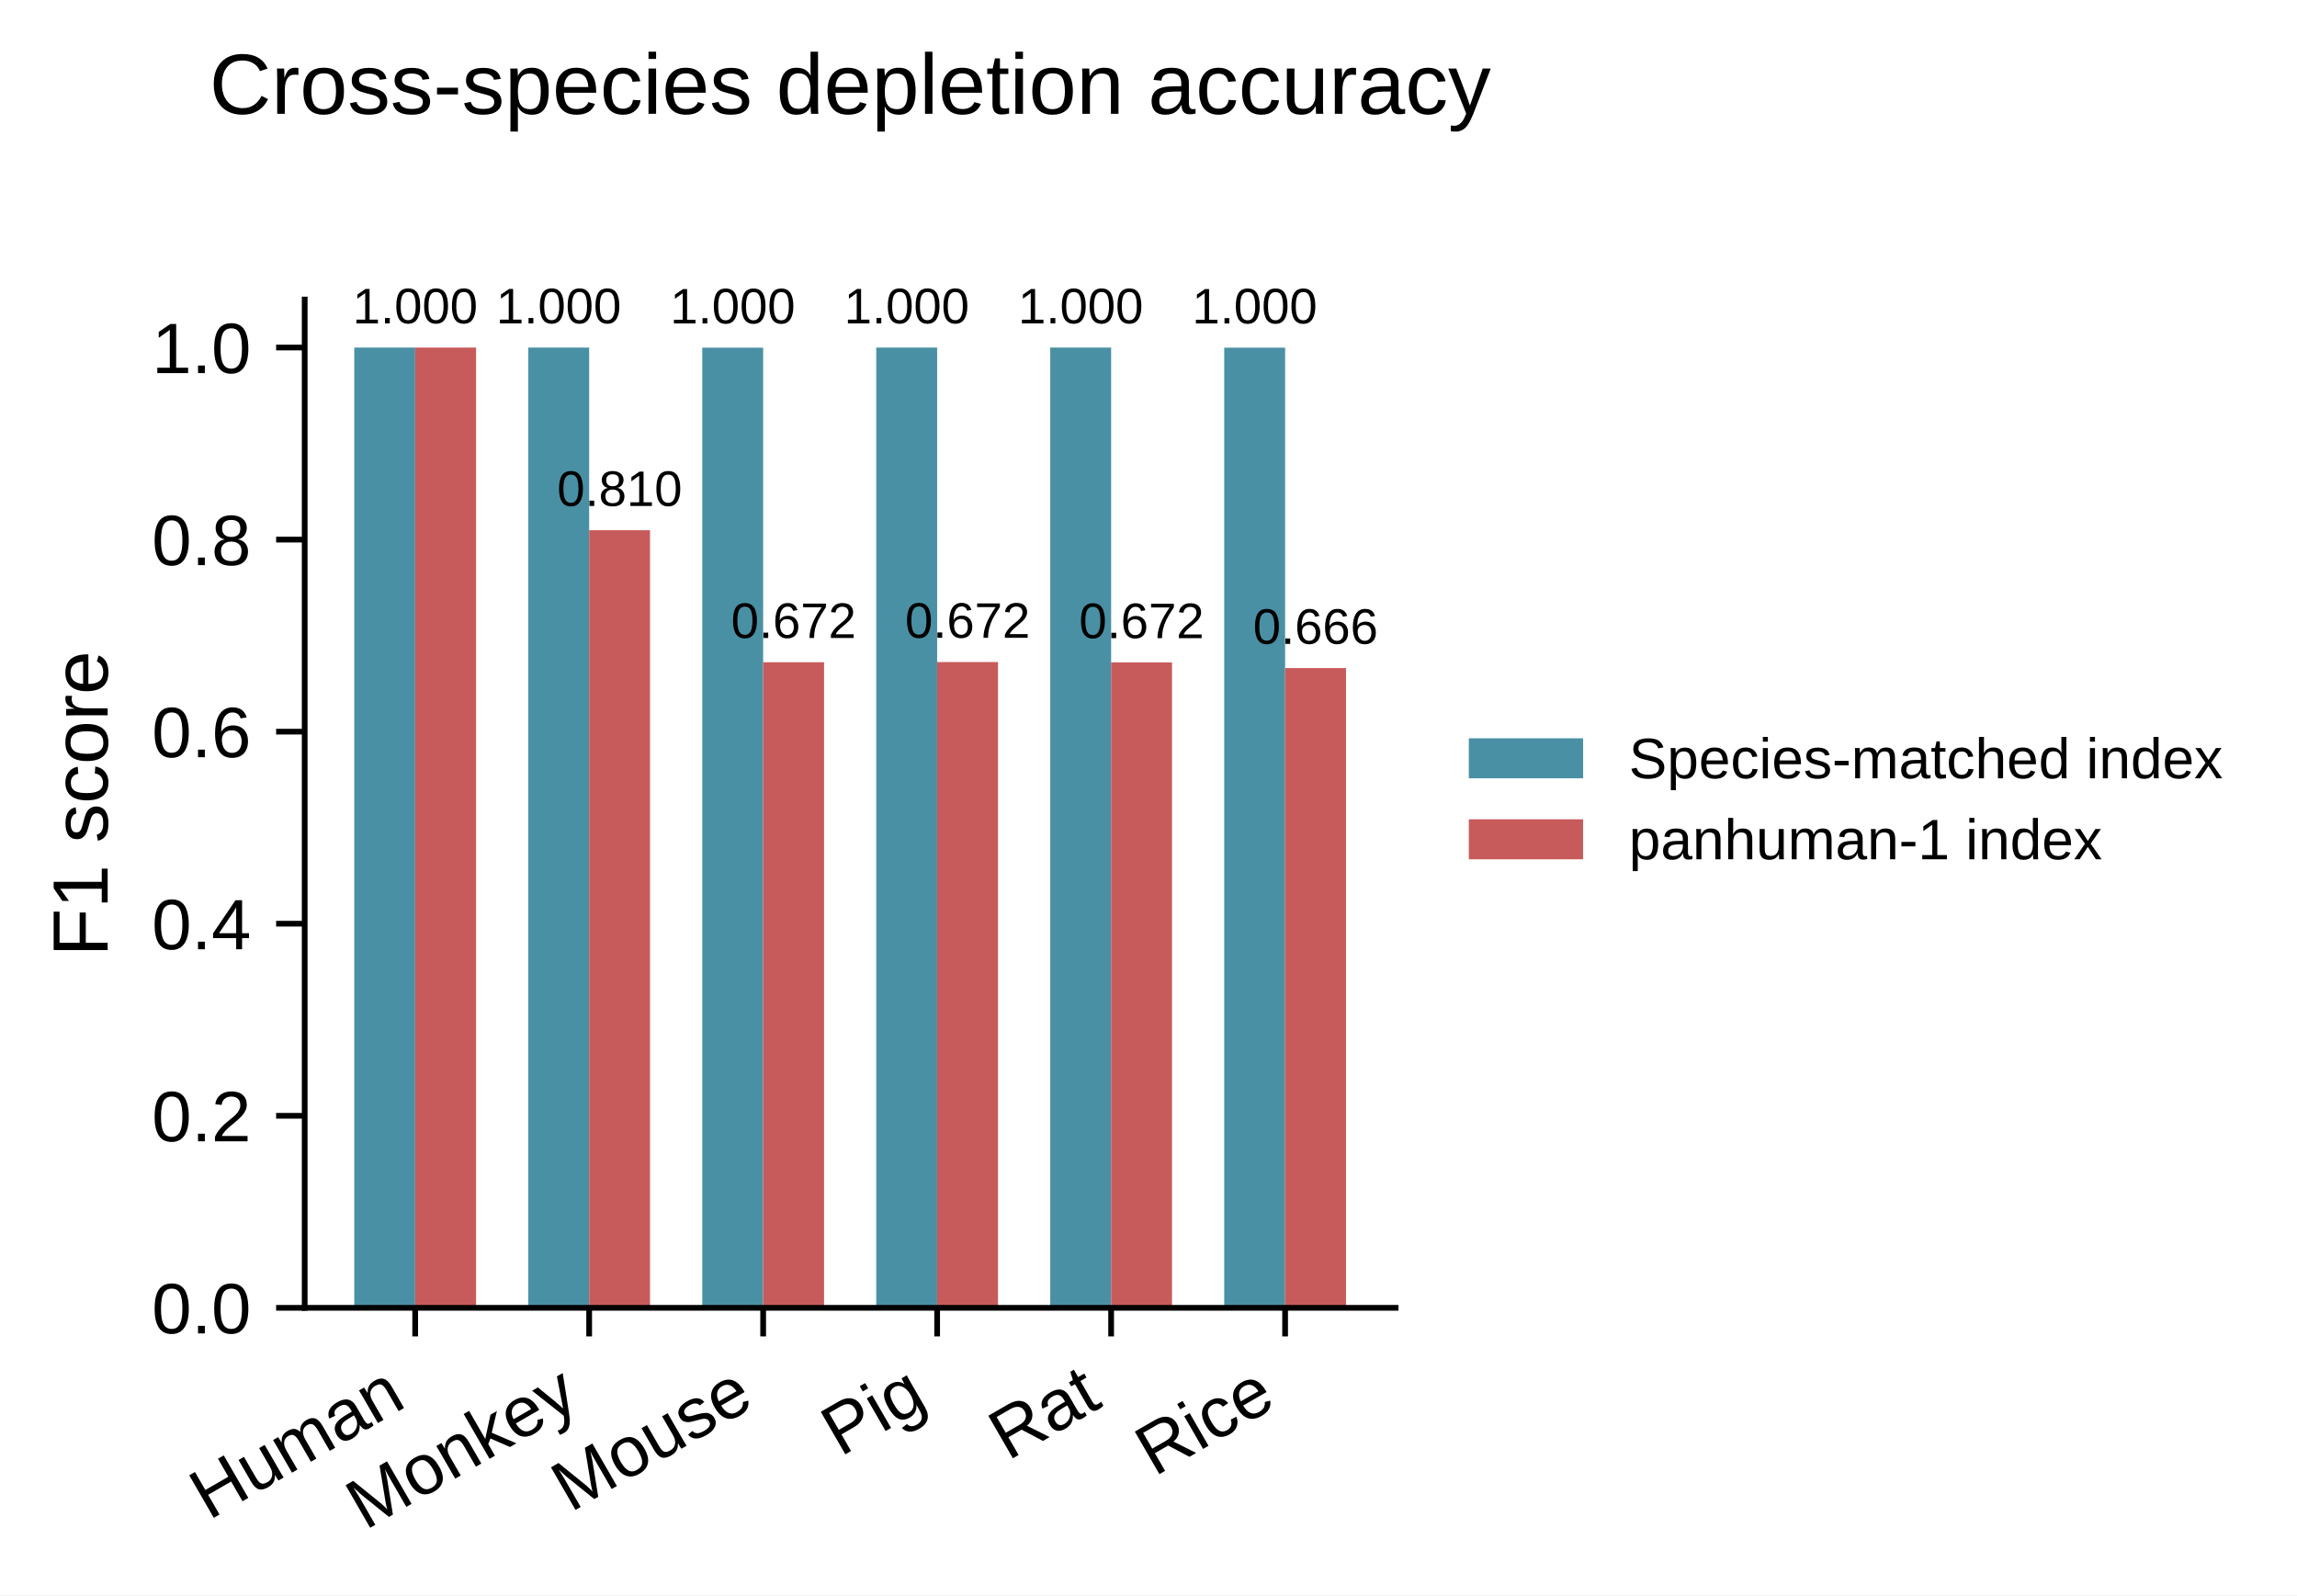
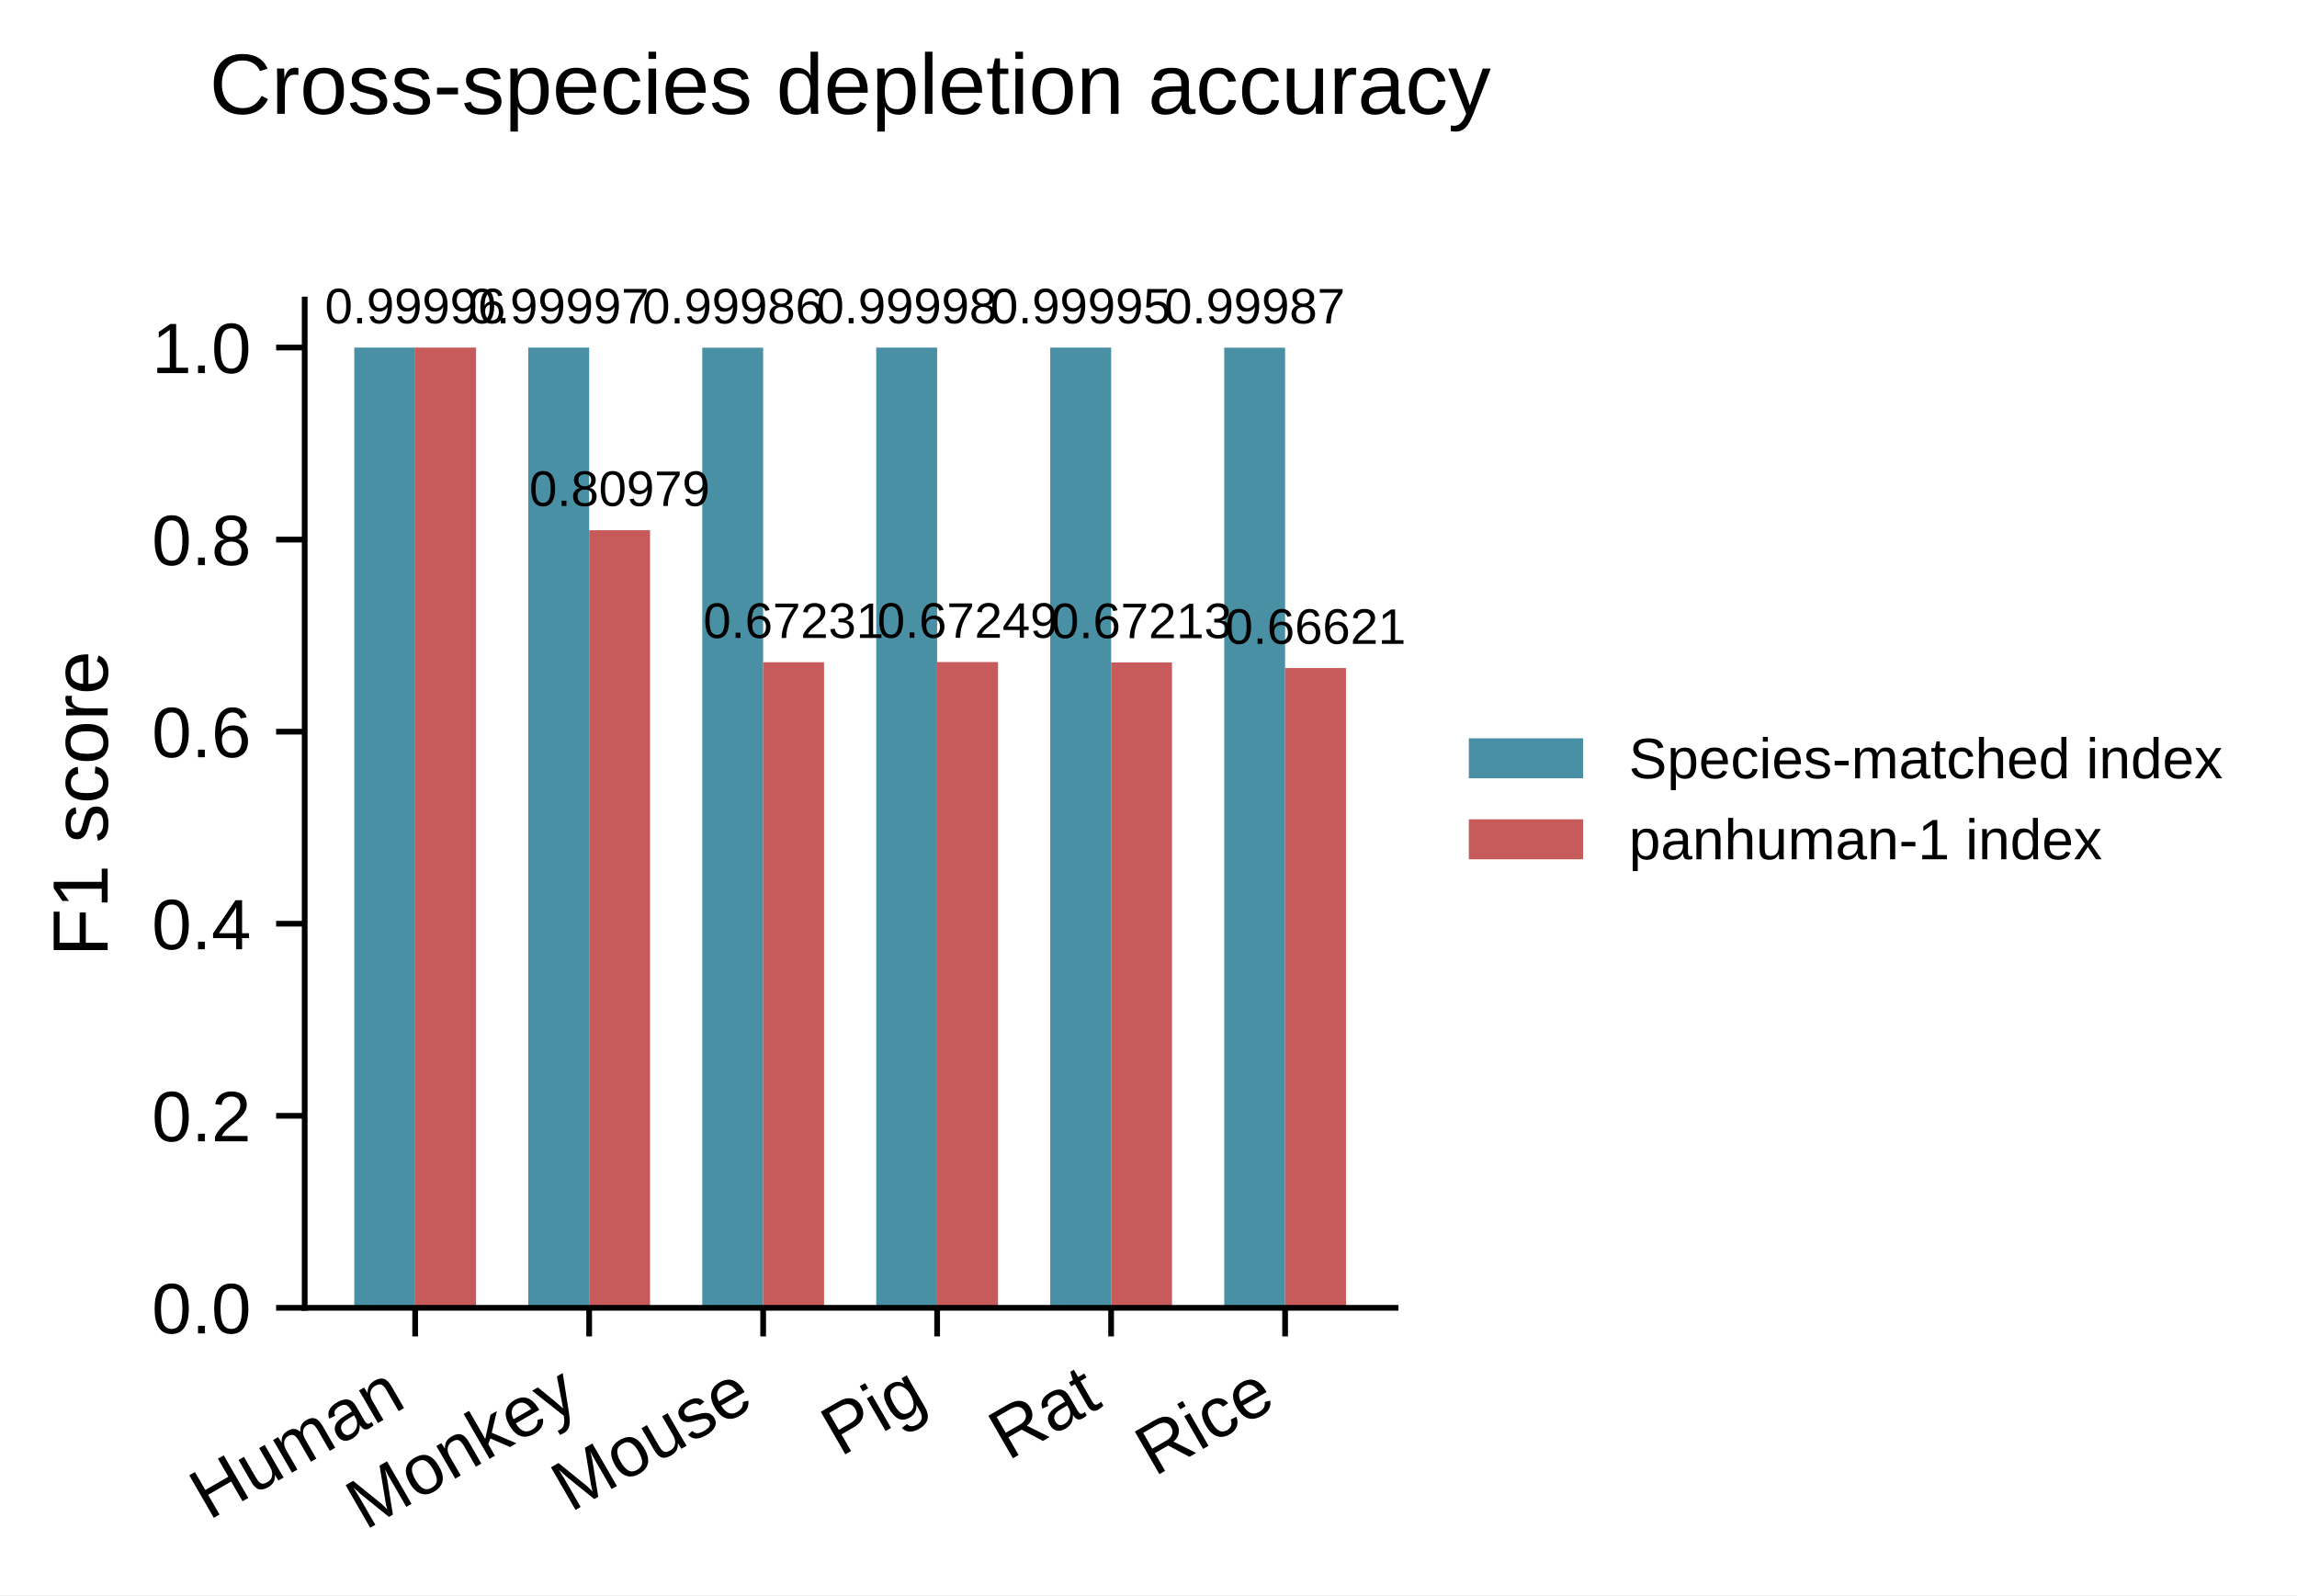
<svg xmlns="http://www.w3.org/2000/svg" xmlns:xlink="http://www.w3.org/1999/xlink" width="321.602pt" height="223.33pt" viewBox="0 0 321.602 223.33" version="1.1">
  <defs>
    <style type="text/css">*{stroke-linejoin: round; stroke-linecap: butt}</style>
  </defs>
  <g id="figure_1">
    <g id="patch_1">
      <path d="M 0 223.33  L 321.602 223.33  L 321.602 0  L 0 0  z " style="fill: #ffffff" />
    </g>
    <g id="axes_1">
      <g id="patch_2">
        <path d="M 42.66 183.102  L 195.396 183.102  L 195.396 41.936  L 42.66 41.936  z " style="fill: #ffffff" />
      </g>
      <g id="patch_3">
-         <path d="M 49.602 183.102  L 58.128 183.102  L 58.128 48.663  L 49.602 48.663  z " clip-path="url(#p3697f8f50b)" style="fill: #4a90a4" />
+         <path d="M 49.602 183.102  L 58.128 183.102  L 58.128 48.663  L 49.602 48.663  z " clip-path="url(#p2388b3d5aa)" style="fill: #4a90a4" />
      </g>
      <g id="patch_4">
-         <path d="M 73.962 183.102  L 82.488 183.102  L 82.488 48.661  L 73.962 48.661  z " clip-path="url(#p3697f8f50b)" style="fill: #4a90a4" />
+         <path d="M 73.962 183.102  L 82.488 183.102  L 82.488 48.661  L 73.962 48.661  z " clip-path="url(#p2388b3d5aa)" style="fill: #4a90a4" />
      </g>
      <g id="patch_5">
-         <path d="M 98.322 183.102  L 106.848 183.102  L 106.848 48.677  L 98.322 48.677  z " clip-path="url(#p3697f8f50b)" style="fill: #4a90a4" />
+         <path d="M 98.322 183.102  L 106.848 183.102  L 106.848 48.677  L 98.322 48.677  z " clip-path="url(#p2388b3d5aa)" style="fill: #4a90a4" />
      </g>
      <g id="patch_6">
-         <path d="M 122.682 183.102  L 131.208 183.102  L 131.208 48.661  L 122.682 48.661  z " clip-path="url(#p3697f8f50b)" style="fill: #4a90a4" />
+         <path d="M 122.682 183.102  L 131.208 183.102  L 131.208 48.661  L 122.682 48.661  z " clip-path="url(#p2388b3d5aa)" style="fill: #4a90a4" />
      </g>
      <g id="patch_7">
-         <path d="M 147.042 183.102  L 155.568 183.102  L 155.568 48.664  L 147.042 48.664  z " clip-path="url(#p3697f8f50b)" style="fill: #4a90a4" />
+         <path d="M 147.042 183.102  L 155.568 183.102  L 155.568 48.664  L 147.042 48.664  z " clip-path="url(#p2388b3d5aa)" style="fill: #4a90a4" />
      </g>
      <g id="patch_8">
-         <path d="M 171.402 183.102  L 179.928 183.102  L 179.928 48.675  L 171.402 48.675  z " clip-path="url(#p3697f8f50b)" style="fill: #4a90a4" />
+         <path d="M 171.402 183.102  L 179.928 183.102  L 179.928 48.675  L 171.402 48.675  z " clip-path="url(#p2388b3d5aa)" style="fill: #4a90a4" />
      </g>
      <g id="patch_9">
-         <path d="M 58.128 183.102  L 66.654 183.102  L 66.654 48.663  L 58.128 48.663  z " clip-path="url(#p3697f8f50b)" style="fill: #c75b5b" />
+         <path d="M 58.128 183.102  L 66.654 183.102  L 66.654 48.663  L 58.128 48.663  z " clip-path="url(#p2388b3d5aa)" style="fill: #c75b5b" />
      </g>
      <g id="patch_10">
-         <path d="M 82.488 183.102  L 91.014 183.102  L 91.014 74.231  L 82.488 74.231  z " clip-path="url(#p3697f8f50b)" style="fill: #c75b5b" />
+         <path d="M 82.488 183.102  L 91.014 183.102  L 91.014 74.231  L 82.488 74.231  z " clip-path="url(#p2388b3d5aa)" style="fill: #c75b5b" />
      </g>
      <g id="patch_11">
-         <path d="M 106.848 183.102  L 115.374 183.102  L 115.374 92.714  L 106.848 92.714  z " clip-path="url(#p3697f8f50b)" style="fill: #c75b5b" />
+         <path d="M 106.848 183.102  L 115.374 183.102  L 115.374 92.714  L 106.848 92.714  z " clip-path="url(#p2388b3d5aa)" style="fill: #c75b5b" />
      </g>
      <g id="patch_12">
-         <path d="M 131.208 183.102  L 139.734 183.102  L 139.734 92.69  L 131.208 92.69  z " clip-path="url(#p3697f8f50b)" style="fill: #c75b5b" />
+         <path d="M 131.208 183.102  L 139.734 183.102  L 139.734 92.69  L 131.208 92.69  z " clip-path="url(#p2388b3d5aa)" style="fill: #c75b5b" />
      </g>
      <g id="patch_13">
-         <path d="M 155.568 183.102  L 164.094 183.102  L 164.094 92.738  L 155.568 92.738  z " clip-path="url(#p3697f8f50b)" style="fill: #c75b5b" />
+         <path d="M 155.568 183.102  L 164.094 183.102  L 164.094 92.738  L 155.568 92.738  z " clip-path="url(#p2388b3d5aa)" style="fill: #c75b5b" />
      </g>
      <g id="patch_14">
-         <path d="M 179.928 183.102  L 188.454 183.102  L 188.454 93.534  L 179.928 93.534  z " clip-path="url(#p3697f8f50b)" style="fill: #c75b5b" />
+         <path d="M 179.928 183.102  L 188.454 183.102  L 188.454 93.534  L 179.928 93.534  z " clip-path="url(#p2388b3d5aa)" style="fill: #c75b5b" />
      </g>
      <g id="matplotlib.axis_1">
        <g id="xtick_1">
          <g id="line2d_1">
            <defs>
-               <path id="mb847081d0b" d="M 0 0  L 0 4  " style="stroke: #000000; stroke-width: 0.8" />
+               <path id="m8f322761e7" d="M 0 0  L 0 4  " style="stroke: #000000; stroke-width: 0.8" />
            </defs>
            <g>
-               <use xlink:href="#mb847081d0b" x="58.128" y="183.102" style="stroke: #000000; stroke-width: 0.8" />
+               <use xlink:href="#m8f322761e7" x="58.128" y="183.102" style="stroke: #000000; stroke-width: 0.8" />
            </g>
          </g>
          <g id="text_1">
            <text style="font: 10px 'Arial', 'Helvetica', 'DejaVu Sans', sans-serif" transform="translate(29.21882 212.9185) rotate(-30)">Human</text>
          </g>
        </g>
        <g id="xtick_2">
          <g id="line2d_2">
            <g>
-               <use xlink:href="#mb847081d0b" x="82.488" y="183.102" style="stroke: #000000; stroke-width: 0.8" />
+               <use xlink:href="#m8f322761e7" x="82.488" y="183.102" style="stroke: #000000; stroke-width: 0.8" />
            </g>
          </g>
          <g id="text_2">
            <text style="font: 10px 'Arial', 'Helvetica', 'DejaVu Sans', sans-serif" transform="translate(51.11418 214.3076) rotate(-30)">Monkey</text>
          </g>
        </g>
        <g id="xtick_3">
          <g id="line2d_3">
            <g>
-               <use xlink:href="#mb847081d0b" x="106.848" y="183.102" style="stroke: #000000; stroke-width: 0.8" />
+               <use xlink:href="#m8f322761e7" x="106.848" y="183.102" style="stroke: #000000; stroke-width: 0.8" />
            </g>
          </g>
          <g id="text_3">
            <text style="font: 10px 'Arial', 'Helvetica', 'DejaVu Sans', sans-serif" transform="translate(79.86277 211.8076) rotate(-30)">Mouse</text>
          </g>
        </g>
        <g id="xtick_4">
          <g id="line2d_4">
            <g>
-               <use xlink:href="#mb847081d0b" x="131.208" y="183.102" style="stroke: #000000; stroke-width: 0.8" />
+               <use xlink:href="#m8f322761e7" x="131.208" y="183.102" style="stroke: #000000; stroke-width: 0.8" />
            </g>
          </g>
          <g id="text_4">
            <text style="font: 10px 'Arial', 'Helvetica', 'DejaVu Sans', sans-serif" transform="translate(117.6389 204.0279) rotate(-30)">Pig</text>
          </g>
        </g>
        <g id="xtick_5">
          <g id="line2d_5">
            <g>
-               <use xlink:href="#mb847081d0b" x="155.568" y="183.102" style="stroke: #000000; stroke-width: 0.8" />
+               <use xlink:href="#m8f322761e7" x="155.568" y="183.102" style="stroke: #000000; stroke-width: 0.8" />
            </g>
          </g>
          <g id="text_5">
            <text style="font: 10px 'Arial', 'Helvetica', 'DejaVu Sans', sans-serif" transform="translate(141.0979 204.5818) rotate(-30)">Rat</text>
          </g>
        </g>
        <g id="xtick_6">
          <g id="line2d_6">
            <g>
-               <use xlink:href="#mb847081d0b" x="179.928" y="183.102" style="stroke: #000000; stroke-width: 0.8" />
+               <use xlink:href="#m8f322761e7" x="179.928" y="183.102" style="stroke: #000000; stroke-width: 0.8" />
            </g>
          </g>
          <g id="text_6">
            <text style="font: 10px 'Arial', 'Helvetica', 'DejaVu Sans', sans-serif" transform="translate(161.6094 206.8037) rotate(-30)">Rice</text>
          </g>
        </g>
      </g>
      <g id="matplotlib.axis_2">
        <g id="ytick_1">
          <g id="line2d_7">
            <defs>
-               <path id="mcb773bc595" d="M 0 0  L -4 0  " style="stroke: #000000; stroke-width: 0.8" />
+               <path id="mb9a268b8be" d="M 0 0  L -4 0  " style="stroke: #000000; stroke-width: 0.8" />
            </defs>
            <g>
-               <use xlink:href="#mcb773bc595" x="42.66" y="183.102" style="stroke: #000000; stroke-width: 0.8" />
+               <use xlink:href="#mb9a268b8be" x="42.66" y="183.102" style="stroke: #000000; stroke-width: 0.8" />
            </g>
          </g>
          <g id="text_7">
            <text style="font: 10px 'Arial', 'Helvetica', 'DejaVu Sans', sans-serif; text-anchor: end" x="35.16" y="186.681" transform="rotate(-0 35.15984 186.6814)">0.0</text>
          </g>
        </g>
        <g id="ytick_2">
          <g id="line2d_8">
            <g>
-               <use xlink:href="#mcb773bc595" x="42.66" y="156.214" style="stroke: #000000; stroke-width: 0.8" />
+               <use xlink:href="#mb9a268b8be" x="42.66" y="156.214" style="stroke: #000000; stroke-width: 0.8" />
            </g>
          </g>
          <g id="text_8">
            <text style="font: 10px 'Arial', 'Helvetica', 'DejaVu Sans', sans-serif; text-anchor: end" x="35.16" y="159.792" transform="rotate(-0 35.15984 159.7925)">0.2</text>
          </g>
        </g>
        <g id="ytick_3">
          <g id="line2d_9">
            <g>
-               <use xlink:href="#mcb773bc595" x="42.66" y="129.325" style="stroke: #000000; stroke-width: 0.8" />
+               <use xlink:href="#mb9a268b8be" x="42.66" y="129.325" style="stroke: #000000; stroke-width: 0.8" />
            </g>
          </g>
          <g id="text_9">
            <text style="font: 10px 'Arial', 'Helvetica', 'DejaVu Sans', sans-serif; text-anchor: end" x="35.16" y="132.904" transform="rotate(-0 35.15984 132.9035)">0.4</text>
          </g>
        </g>
        <g id="ytick_4">
          <g id="line2d_10">
            <g>
-               <use xlink:href="#mcb773bc595" x="42.66" y="102.436" style="stroke: #000000; stroke-width: 0.8" />
+               <use xlink:href="#mb9a268b8be" x="42.66" y="102.436" style="stroke: #000000; stroke-width: 0.8" />
            </g>
          </g>
          <g id="text_10">
            <text style="font: 10px 'Arial', 'Helvetica', 'DejaVu Sans', sans-serif; text-anchor: end" x="35.16" y="106.015" transform="rotate(-0 35.15984 106.0146)">0.6</text>
          </g>
        </g>
        <g id="ytick_5">
          <g id="line2d_11">
            <g>
-               <use xlink:href="#mcb773bc595" x="42.66" y="75.547" style="stroke: #000000; stroke-width: 0.8" />
+               <use xlink:href="#mb9a268b8be" x="42.66" y="75.547" style="stroke: #000000; stroke-width: 0.8" />
            </g>
          </g>
          <g id="text_11">
            <text style="font: 10px 'Arial', 'Helvetica', 'DejaVu Sans', sans-serif; text-anchor: end" x="35.16" y="79.126" transform="rotate(-0 35.15984 79.12569)">0.8</text>
          </g>
        </g>
        <g id="ytick_6">
          <g id="line2d_12">
            <g>
-               <use xlink:href="#mcb773bc595" x="42.66" y="48.658" style="stroke: #000000; stroke-width: 0.8" />
+               <use xlink:href="#mb9a268b8be" x="42.66" y="48.658" style="stroke: #000000; stroke-width: 0.8" />
            </g>
          </g>
          <g id="text_12">
            <text style="font: 10px 'Arial', 'Helvetica', 'DejaVu Sans', sans-serif; text-anchor: end" x="35.16" y="52.237" transform="rotate(-0 35.15984 52.23676)">1.0</text>
          </g>
        </g>
        <g id="text_13">
          <text style="font: 11px 'Arial', 'Helvetica', 'DejaVu Sans', sans-serif; text-anchor: middle" x="15.074" y="112.519" transform="rotate(-90 15.07359 112.519)">F1 score</text>
        </g>
      </g>
      <g id="patch_15">
        <path d="M 42.66 183.102  L 42.66 41.936  " style="fill: none; stroke: #000000; stroke-width: 0.8; stroke-linejoin: miter; stroke-linecap: square" />
      </g>
      <g id="patch_16">
        <path d="M 42.66 183.102  L 195.396 183.102  " style="fill: none; stroke: #000000; stroke-width: 0.8; stroke-linejoin: miter; stroke-linecap: square" />
      </g>
      <g id="text_14">
-         <text style="font: 7px 'Arial', 'Helvetica', 'DejaVu Sans', sans-serif; text-anchor: middle" x="58.128" y="45.272" transform="rotate(-0 58.12836 45.27158)">1.000</text>
+         <text style="font: 7px 'Arial', 'Helvetica', 'DejaVu Sans', sans-serif; text-anchor: middle" x="58.128" y="45.272" transform="rotate(-0 58.12836 45.27158)">0.99996</text>
      </g>
      <g id="text_15">
-         <text style="font: 7px 'Arial', 'Helvetica', 'DejaVu Sans', sans-serif; text-anchor: middle" x="78.225" y="45.27" transform="rotate(-0 78.22526 45.2701)">1.000</text>
+         <text style="font: 7px 'Arial', 'Helvetica', 'DejaVu Sans', sans-serif; text-anchor: middle" x="78.225" y="45.27" transform="rotate(-0 78.22526 45.2701)">0.99997</text>
      </g>
      <g id="text_16">
-         <text style="font: 7px 'Arial', 'Helvetica', 'DejaVu Sans', sans-serif; text-anchor: middle" x="86.751" y="70.839" transform="rotate(-0 86.75121 70.83932)">0.810</text>
+         <text style="font: 7px 'Arial', 'Helvetica', 'DejaVu Sans', sans-serif; text-anchor: middle" x="86.751" y="70.839" transform="rotate(-0 86.75121 70.83932)">0.80979</text>
      </g>
      <g id="text_17">
-         <text style="font: 7px 'Arial', 'Helvetica', 'DejaVu Sans', sans-serif; text-anchor: middle" x="102.585" y="45.286" transform="rotate(-0 102.5851 45.2857)">1.000</text>
+         <text style="font: 7px 'Arial', 'Helvetica', 'DejaVu Sans', sans-serif; text-anchor: middle" x="102.585" y="45.286" transform="rotate(-0 102.5851 45.2857)">0.99986</text>
      </g>
      <g id="text_18">
-         <text style="font: 7px 'Arial', 'Helvetica', 'DejaVu Sans', sans-serif; text-anchor: middle" x="111.111" y="89.323" transform="rotate(-0 111.1111 89.32276)">0.672</text>
+         <text style="font: 7px 'Arial', 'Helvetica', 'DejaVu Sans', sans-serif; text-anchor: middle" x="111.111" y="89.323" transform="rotate(-0 111.1111 89.32276)">0.67231</text>
      </g>
      <g id="text_19">
-         <text style="font: 7px 'Arial', 'Helvetica', 'DejaVu Sans', sans-serif; text-anchor: middle" x="126.945" y="45.27" transform="rotate(-0 126.945 45.26983)">1.000</text>
+         <text style="font: 7px 'Arial', 'Helvetica', 'DejaVu Sans', sans-serif; text-anchor: middle" x="126.945" y="45.27" transform="rotate(-0 126.945 45.26983)">0.99998</text>
      </g>
      <g id="text_20">
-         <text style="font: 7px 'Arial', 'Helvetica', 'DejaVu Sans', sans-serif; text-anchor: middle" x="135.471" y="89.299" transform="rotate(-0 135.471 89.29897)">0.672</text>
+         <text style="font: 7px 'Arial', 'Helvetica', 'DejaVu Sans', sans-serif; text-anchor: middle" x="135.471" y="89.299" transform="rotate(-0 135.471 89.29897)">0.67249</text>
      </g>
      <g id="text_21">
-         <text style="font: 7px 'Arial', 'Helvetica', 'DejaVu Sans', sans-serif; text-anchor: middle" x="151.305" y="45.273" transform="rotate(-0 151.3049 45.27293)">1.000</text>
+         <text style="font: 7px 'Arial', 'Helvetica', 'DejaVu Sans', sans-serif; text-anchor: middle" x="151.305" y="45.273" transform="rotate(-0 151.3049 45.27293)">0.99995</text>
      </g>
      <g id="text_22">
-         <text style="font: 7px 'Arial', 'Helvetica', 'DejaVu Sans', sans-serif; text-anchor: middle" x="159.831" y="89.346" transform="rotate(-0 159.8308 89.34642)">0.672</text>
+         <text style="font: 7px 'Arial', 'Helvetica', 'DejaVu Sans', sans-serif; text-anchor: middle" x="159.831" y="89.346" transform="rotate(-0 159.8308 89.34642)">0.67213</text>
      </g>
      <g id="text_23">
-         <text style="font: 7px 'Arial', 'Helvetica', 'DejaVu Sans', sans-serif; text-anchor: middle" x="175.665" y="45.283" transform="rotate(-0 175.6647 45.28341)">1.000</text>
+         <text style="font: 7px 'Arial', 'Helvetica', 'DejaVu Sans', sans-serif; text-anchor: middle" x="175.665" y="45.283" transform="rotate(-0 175.6647 45.28341)">0.99987</text>
      </g>
      <g id="text_24">
-         <text style="font: 7px 'Arial', 'Helvetica', 'DejaVu Sans', sans-serif; text-anchor: middle" x="184.191" y="90.143" transform="rotate(-0 184.1907 90.14288)">0.666</text>
+         <text style="font: 7px 'Arial', 'Helvetica', 'DejaVu Sans', sans-serif; text-anchor: middle" x="184.191" y="90.143" transform="rotate(-0 184.1907 90.14288)">0.66621</text>
      </g>
      <g id="text_25">
        <text style="font: 12px 'Arial', 'Helvetica', 'DejaVu Sans', sans-serif; text-anchor: middle" x="119.028" y="15.936" transform="rotate(-0 119.028 15.93562)">Cross-species depletion accuracy</text>
      </g>
      <g id="legend_1">
        <g id="patch_17">
          <path d="M 205.651 108.966  L 221.651 108.966  L 221.651 103.366  L 205.651 103.366  z " style="fill: #4a90a4" />
        </g>
        <g id="text_26">
          <text style="font: 8px 'Arial', 'Helvetica', 'DejaVu Sans', sans-serif; text-anchor: start" x="228.051" y="108.966" transform="rotate(-0 228.051 108.9659)">Species-matched index</text>
        </g>
        <g id="patch_18">
          <path d="M 205.651 120.306  L 221.651 120.306  L 221.651 114.706  L 205.651 114.706  z " style="fill: #c75b5b" />
        </g>
        <g id="text_27">
          <text style="font: 8px 'Arial', 'Helvetica', 'DejaVu Sans', sans-serif; text-anchor: start" x="228.051" y="120.306" transform="rotate(-0 228.051 120.3059)">panhuman-1 index</text>
        </g>
      </g>
    </g>
  </g>
  <defs>
-     <clipPath id="p3697f8f50b">
+     <clipPath id="p2388b3d5aa">
      <rect x="42.66" y="41.936" width="152.736" height="141.167" />
    </clipPath>
  </defs>
</svg>
